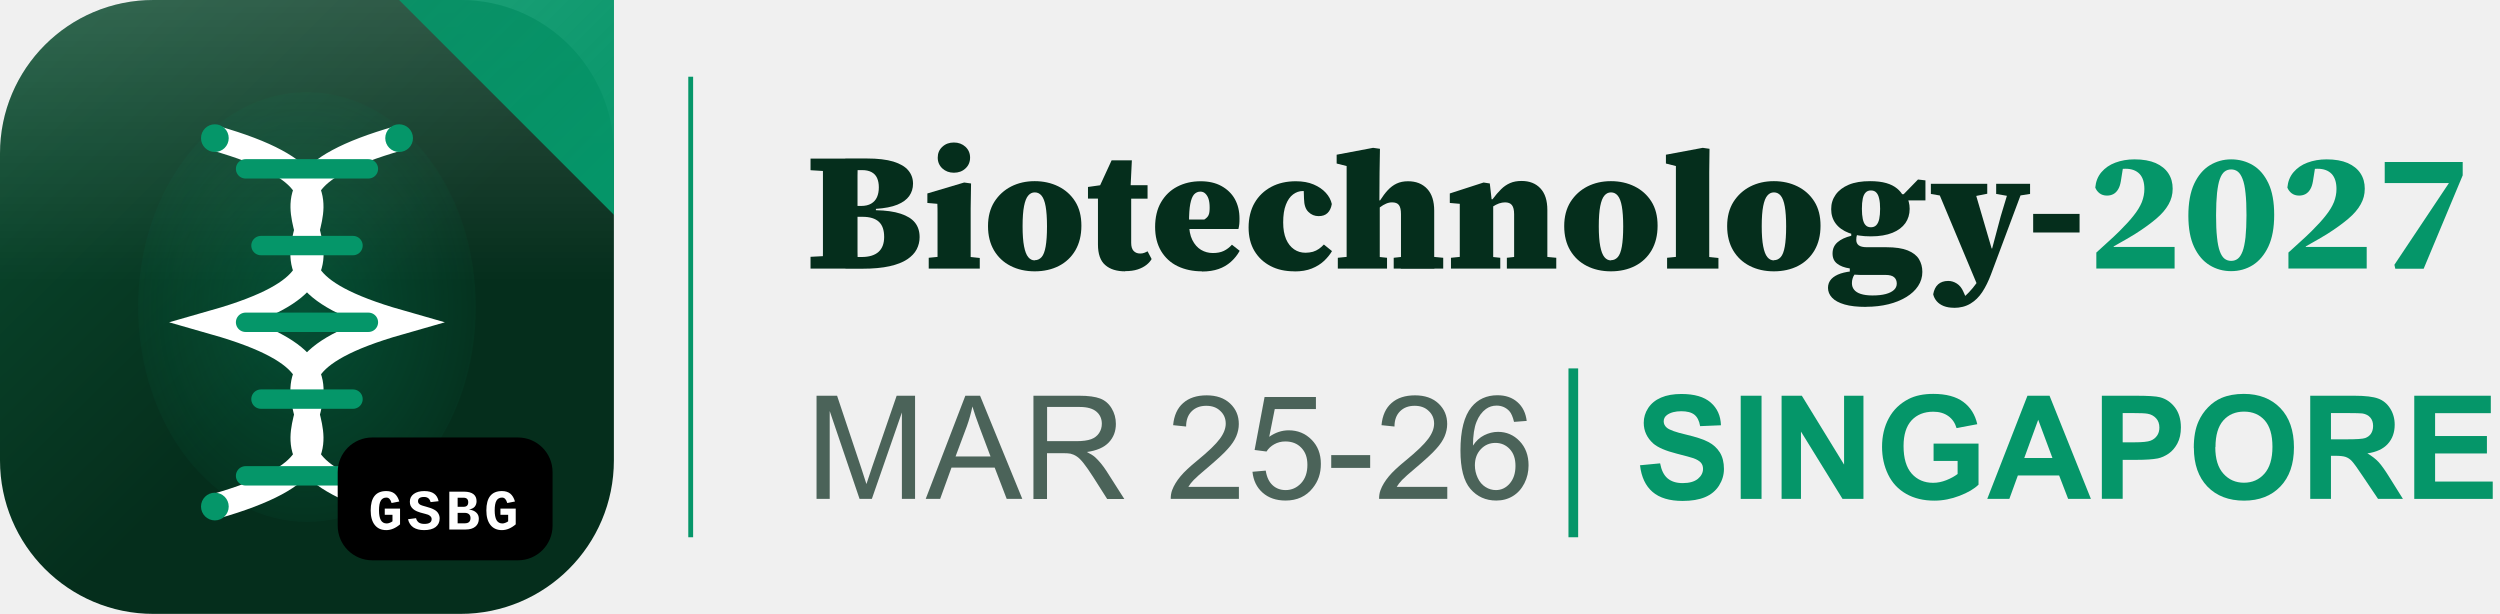
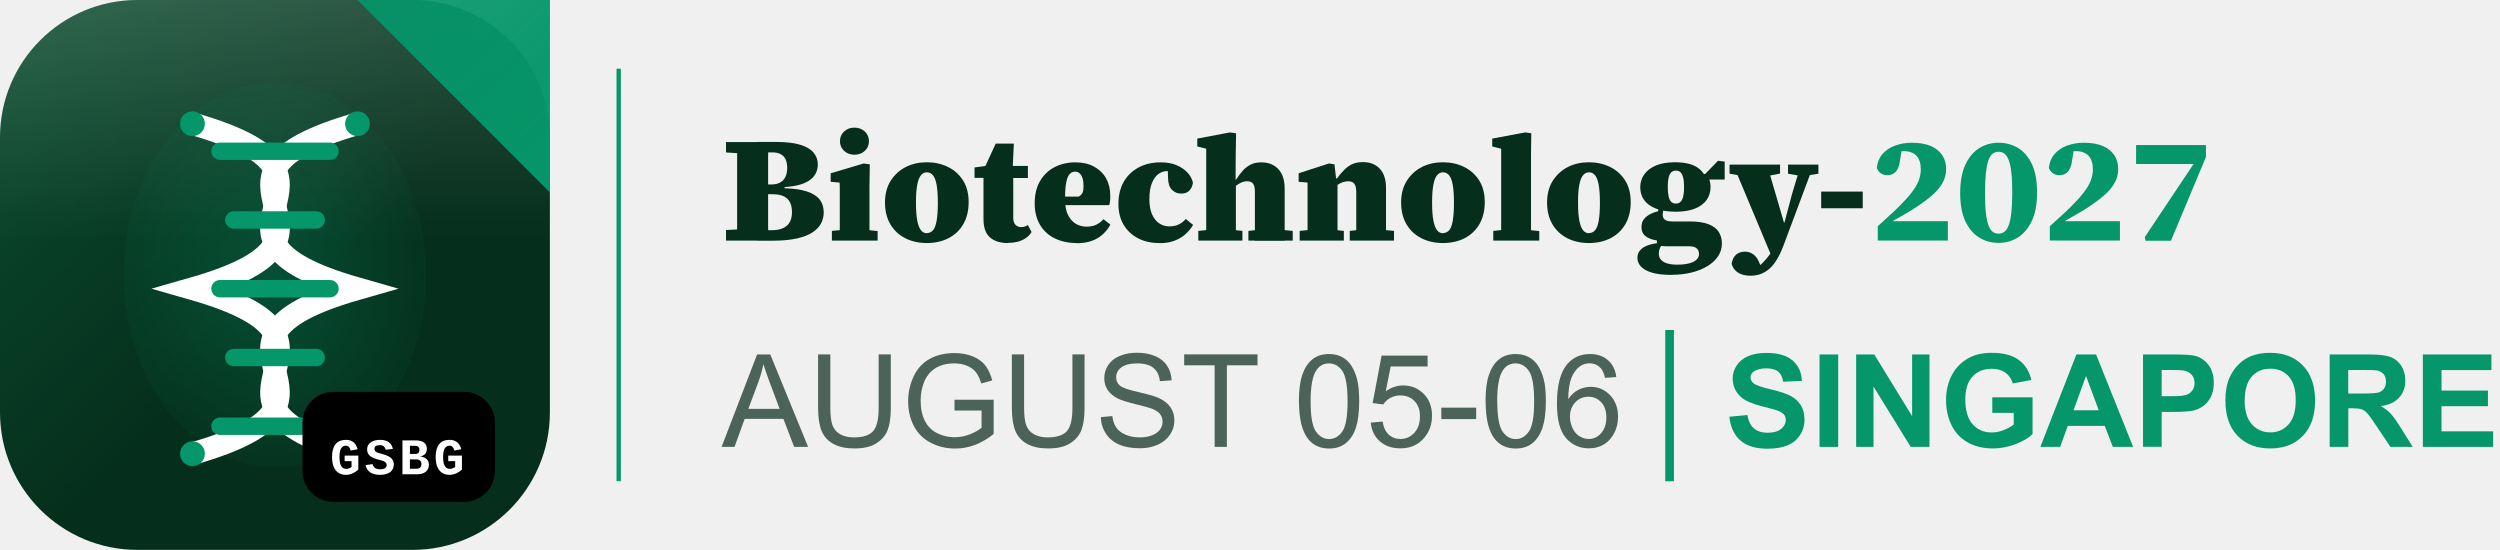
- <svg xmlns="http://www.w3.org/2000/svg" id="Layer_1" data-name="Layer 1" viewBox="0 0 258.07 63.38">
+ <svg xmlns="http://www.w3.org/2000/svg" id="Layer_1" data-name="Layer 1" viewBox="0 0 288.11 63.38">
  <defs>
    <style>
      .cls-1 {
        fill: url(#linear-gradient-2);
      }

      .cls-2 {
        stroke: #fff;
        stroke-width: 2.6px;
      }

      .cls-2, .cls-3 {
        stroke-linecap: round;
      }

-       .cls-2, .cls-3, .cls-4, .cls-5 {
+       .cls-2, .cls-3, .cls-4 {
        fill: none;
      }

      .cls-3 {
+         stroke: #059669;
        stroke-width: 2px;
      }

-       .cls-3, .cls-5 {
-         stroke: #059669;
-       }
- 
-       .cls-6 {
+       .cls-5 {
        fill: #fff;
        font-family: CourierNewPS-BoldMT, 'Courier New';
        font-size: 5.94px;
        font-weight: 700;
        letter-spacing: .07em;
      }

-       .cls-6, .cls-7 {
+       .cls-5, .cls-6 {
        isolation: isolate;
      }

-       .cls-8 {
+       .cls-7 {
        fill: url(#radial-gradient);
      }

-       .cls-9 {
+       .cls-8 {
        fill: #059669;
      }

-       .cls-10 {
+       .cls-9 {
        fill: url(#linear-gradient-3);
      }

-       .cls-11 {
+       .cls-10 {
        fill: #4b6359;
      }

-       .cls-5 {
-         stroke-width: .5px;
+       .cls-11 {
+         fill: #052e1c;
      }

      .cls-12 {
-         fill: #052e1c;
-       }
- 
-       .cls-13 {
        fill: url(#linear-gradient);
      }
    </style>
    <linearGradient id="linear-gradient" x1="-1167.25" y1="1314.29" x2="-1166.46" y2="1313.49" gradientTransform="translate(93379.94 105142.82) scale(80 -80)" gradientUnits="userSpaceOnUse">
      <stop offset="0" stop-color="#0a4d30" />
      <stop offset=".55" stop-color="#052e1c" />
      <stop offset="1" stop-color="#052e1c" />
    </linearGradient>
    <linearGradient id="linear-gradient-2" x1="-1166.85" y1="1314.29" x2="-1166.85" y2="1313.49" gradientTransform="translate(93379.94 105142.82) scale(80 -80)" gradientUnits="userSpaceOnUse">
      <stop offset="0" stop-color="#fff" stop-opacity=".16" />
      <stop offset=".45" stop-color="#fff" stop-opacity="0" />
    </linearGradient>
    <linearGradient id="linear-gradient-3" x1="-1140.11" y1="1319.97" x2="-1139.32" y2="1319.18" gradientTransform="translate(31969.95 36953.6) scale(28 -28)" gradientUnits="userSpaceOnUse">
      <stop offset="0" stop-color="#059669" stop-opacity=".9" />
      <stop offset="1" stop-color="#059669" />
    </linearGradient>
    <radialGradient id="radial-gradient" cx="-1154.9" cy="1315.2" fx="-1154.9" fy="1315.2" r=".48" gradientTransform="translate(50847.33 73682.88) scale(44 -56)" gradientUnits="userSpaceOnUse">
      <stop offset="0" stop-color="#059669" stop-opacity=".3" />
      <stop offset="1" stop-color="#059669" stop-opacity="0" />
    </radialGradient>
  </defs>
  <g>
-     <path class="cls-13" d="M0,15.84C0,7.09,7.09,0,15.84,0h31.69c8.75,0,15.84,7.09,15.84,15.84v31.69c0,8.75-7.09,15.84-15.84,15.84H15.84c-8.75,0-15.84-7.09-15.84-15.84" />
+     <path class="cls-12" d="M0,15.84C0,7.09,7.09,0,15.84,0h31.69c8.75,0,15.84,7.09,15.84,15.84v31.69c0,8.75-7.09,15.84-15.84,15.84H15.84c-8.75,0-15.84-7.09-15.84-15.84" />
    <path class="cls-1" d="M0,15.84C0,7.09,7.09,0,15.84,0h31.69c8.75,0,15.84,7.09,15.84,15.84v31.69c0,8.75-7.09,15.84-15.84,15.84H15.84c-8.75,0-15.84-7.09-15.84-15.84" />
    <path class="cls-4" d="M3.17,15.84c0-7,5.68-12.68,12.68-12.68h31.69c7,0,12.68,5.68,12.68,12.68v31.69c0,7-5.68,12.68-12.68,12.68H15.84c-7,0-12.68-5.68-12.68-12.68" />
-     <path class="cls-10" d="M63.38,0v22.18L41.2,0h22.18Z" />
+     <path class="cls-9" d="M63.38,0v22.18L41.2,0h22.18Z" />
    <path class="cls-4" d="M63.38,0v22.18L41.2,0h22.18Z" />
-     <ellipse class="cls-8" cx="31.69" cy="31.69" rx="17.43" ry="22.18" />
+     <ellipse class="cls-7" cx="31.69" cy="31.69" rx="17.43" ry="22.18" />
    <g>
      <path class="cls-2" d="M22.18,14.26c22.18,6.34-3.17,12.68,19.01,19.01-22.18,6.34,3.17,12.68-19.01,19.01" />
      <path class="cls-2" d="M41.2,14.26c-22.18,6.34,3.17,12.68-19.01,19.01,22.18,6.34-3.17,12.68,19.01,19.01" />
    </g>
    <g>
      <line class="cls-3" x1="25.35" y1="17.43" x2="38.03" y2="17.43" />
      <line class="cls-3" x1="26.94" y1="25.35" x2="36.44" y2="25.35" />
      <line class="cls-3" x1="25.35" y1="33.27" x2="38.03" y2="33.27" />
      <line class="cls-3" x1="26.94" y1="41.2" x2="36.44" y2="41.2" />
      <line class="cls-3" x1="25.35" y1="49.12" x2="38.03" y2="49.12" />
    </g>
    <g>
-       <circle class="cls-9" cx="22.18" cy="14.26" r="1.43" />
-       <circle class="cls-9" cx="41.2" cy="14.26" r="1.43" />
-       <circle class="cls-9" cx="22.18" cy="52.29" r="1.43" />
-       <circle class="cls-9" cx="41.2" cy="52.29" r="1.43" />
+       <circle class="cls-8" cx="22.18" cy="14.26" r="1.43" />
+       <circle class="cls-8" cx="41.2" cy="14.26" r="1.43" />
+       <circle class="cls-8" cx="22.18" cy="52.29" r="1.43" />
+       <circle class="cls-8" cx="41.2" cy="52.29" r="1.43" />
    </g>
    <g>
      <rect x="34.86" y="45.16" width="22.18" height="12.68" rx="3.57" ry="3.57" />
-       <text class="cls-6" transform="translate(38.03 54.66)">
+       <text class="cls-5" transform="translate(38.03 54.66)">
        <tspan x="0" y="0">GSBG</tspan>
      </text>
    </g>
  </g>
-   <line class="cls-5" x1="71.3" y1="7.92" x2="71.3" y2="55.46" />
-   <g>
-     <g class="cls-7">
-       <g class="cls-7">
-         <path class="cls-12" d="M83.67,17.57v-1.2h2.56v1.34h-.3l-2.27-.14ZM83.67,27.73v-1.22l2.27-.12h.3v1.34h-2.56ZM84.93,27.73c.01-.58.02-1.16.02-1.73v-7.9c0-.59,0-1.16-.02-1.73h3.62c-.01.57-.02,1.14-.03,1.73s0,1.16,0,1.74v4.41c0,.58,0,1.16,0,1.73s.01,1.16.03,1.75h-3.62ZM87.28,27.73v-1.2h1.66c.78,0,1.36-.18,1.75-.53.39-.35.58-.87.58-1.54,0-.71-.18-1.23-.55-1.57s-.93-.51-1.7-.51h-1.88v-1.12h1.74c.43,0,.78-.08,1.05-.24.27-.16.47-.38.6-.67s.19-.63.19-1.01-.06-.69-.18-.96c-.12-.27-.31-.47-.57-.61-.26-.14-.58-.21-.98-.21h-1.73v-1.2h2.23c1.12,0,2.03.11,2.73.32.7.22,1.22.52,1.54.91.33.39.49.85.49,1.37,0,.48-.13.9-.39,1.27-.26.37-.67.67-1.23.9s-1.3.37-2.21.43v.14c1.03.02,1.89.14,2.55.36.67.22,1.16.52,1.48.92s.48.9.48,1.5c0,.44-.1.86-.3,1.25-.2.39-.53.74-.98,1.04-.45.3-1.05.54-1.81.71-.76.17-1.71.26-2.83.26h-1.74Z" />
-         <path class="cls-12" d="M96.78,27.73c0-.35,0-.74,0-1.17,0-.43,0-.87,0-1.32v-3.23c0-.32,0-.64-.02-.97l-1.03-.09v-.98l3.8-1.13.71.1-.04,2.56v2.48c0,.38,0,.8,0,1.25s0,.89,0,1.32,0,.82.02,1.17h-3.49ZM95.87,27.73v-1.12l1.69-.17h1.8l1.78.19v1.1h-5.26ZM98.47,17.83c-.48,0-.87-.15-1.19-.44-.32-.3-.48-.67-.48-1.12s.16-.83.48-1.12c.32-.3.72-.44,1.19-.44s.87.15,1.19.44c.32.3.48.67.48,1.12s-.16.83-.48,1.12c-.32.3-.72.44-1.19.44Z" />
-         <path class="cls-12" d="M106.82,28.01c-.94,0-1.78-.19-2.5-.56-.73-.37-1.3-.91-1.71-1.6-.41-.7-.62-1.53-.62-2.51s.22-1.81.65-2.5c.44-.69,1.02-1.22,1.74-1.59.73-.37,1.54-.55,2.43-.55s1.71.18,2.44.54c.73.36,1.31.88,1.74,1.56.43.68.64,1.51.64,2.5s-.21,1.83-.62,2.54c-.41.7-.98,1.24-1.7,1.61s-1.56.56-2.51.56ZM106.82,26.86c.28,0,.51-.11.7-.32s.33-.58.42-1.09.14-1.2.14-2.07-.05-1.56-.14-2.07c-.09-.51-.23-.88-.42-1.11s-.42-.34-.7-.34-.49.11-.68.33-.33.58-.43,1.09-.15,1.19-.15,2.07.05,1.55.15,2.07.24.89.43,1.12.41.34.68.34Z" />
-         <path class="cls-12" d="M116.16,28.01c-.88,0-1.57-.21-2.07-.65-.5-.43-.75-1.14-.75-2.13,0-.31,0-.62,0-.92,0-.3,0-.6,0-.92v-2.89h-1.03v-1.2l1.99-.28-1.01.7,1.46-3.17h2.09l-.14,2.88.07.17v5.47c0,.37.08.65.25.83.17.18.39.27.67.27.16,0,.3-.02.43-.07.12-.05.24-.1.34-.16l.42.8c-.12.21-.29.41-.53.6-.24.19-.54.35-.9.47-.36.12-.8.18-1.31.18ZM115.1,20.51v-1.39h3.36v1.39h-3.36Z" />
-         <path class="cls-12" d="M124.09,28.01c-.95,0-1.79-.18-2.52-.53-.73-.35-1.29-.87-1.71-1.56-.41-.69-.62-1.52-.62-2.49s.2-1.85.61-2.55c.41-.7.96-1.24,1.67-1.61.71-.37,1.52-.56,2.42-.56.82,0,1.54.16,2.14.49.6.33,1.07.78,1.39,1.35.32.58.48,1.24.48,2,0,.23,0,.42-.02.58s-.04.32-.09.51h-6.41v-.98h2.89c.22-.14.37-.29.44-.46.08-.17.11-.43.11-.78s-.04-.66-.12-.9c-.08-.24-.2-.42-.34-.55-.14-.13-.31-.19-.5-.19-.26,0-.47.1-.65.29-.17.19-.3.52-.39.98-.09.46-.13,1.1-.13,1.93,0,.73.11,1.33.34,1.79.23.46.53.8.9,1.02.37.22.78.33,1.22.33s.82-.07,1.13-.22c.31-.15.59-.36.84-.64l.8.63c-.24.44-.55.82-.91,1.14-.36.32-.78.57-1.27.74-.49.17-1.06.26-1.73.26Z" />
-         <path class="cls-12" d="M133.62,28.01c-.94,0-1.77-.18-2.47-.55-.71-.37-1.26-.89-1.66-1.56-.4-.67-.6-1.48-.6-2.42s.21-1.84.62-2.54c.41-.71.99-1.26,1.72-1.65.73-.39,1.58-.58,2.54-.58.7,0,1.31.11,1.83.33.52.22.94.51,1.26.86.32.35.53.74.62,1.16-.07.41-.22.72-.44.93-.23.22-.53.32-.92.32-.41,0-.76-.14-1.05-.43-.3-.28-.45-.74-.46-1.37l-.04-1.25,1.43.78c-.23-.09-.46-.17-.7-.23-.23-.06-.51-.09-.82-.09-.36,0-.69.12-1,.35-.31.23-.56.59-.74,1.06-.19.48-.28,1.09-.28,1.83,0,.69.1,1.26.3,1.73.2.46.48.81.83,1.05s.74.35,1.18.35c.28,0,.53-.04.76-.1.23-.07.43-.17.62-.3s.35-.28.51-.45l.84.68c-.21.36-.49.7-.83,1.02-.34.32-.76.58-1.26.78-.5.2-1.09.3-1.78.3Z" />
-         <path class="cls-12" d="M139.01,27.73c0-.35,0-.74,0-1.17,0-.43,0-.87,0-1.32v-8.1l-1.03-.26v-.91l3.76-.71.71.1-.04,2.46-.02,3.15.04.1v2.91c0,.38,0,.8,0,1.25,0,.45,0,.89,0,1.32s0,.82.02,1.17h-3.49ZM138.1,27.73v-1.12l1.69-.17h1.79l1.6.17v1.12h-5.09ZM144.62,27.73c0-.35,0-.74,0-1.17,0-.43,0-.87,0-1.32v-3.13c0-.44-.07-.75-.21-.94-.14-.19-.38-.28-.71-.28-.2,0-.4.04-.61.13-.21.09-.42.21-.64.38-.22.16-.43.35-.65.58l-.07-1.29h.73c.27-.42.53-.77.8-1.06.27-.29.57-.52.91-.68.34-.16.73-.24,1.18-.24.83,0,1.48.26,1.97.78.49.52.73,1.27.73,2.26v2.23c0,.41,0,.83,0,1.28,0,.45,0,.89,0,1.32s0,.82.02,1.17h-3.49ZM143.87,27.73v-1.12l1.53-.17h1.78l1.8.17v1.12h-5.11Z" />
-         <path class="cls-12" d="M150.69,27.73c0-.35,0-.74,0-1.17,0-.43,0-.87,0-1.32v-2.99c0-.2,0-.4,0-.59,0-.19,0-.4,0-.62l-1.03-.09v-.98l3.49-1.13.64.1.21,1.85.14.04v3.15c0,.38,0,.8,0,1.25s0,.89,0,1.32,0,.82.02,1.17h-3.49ZM149.78,27.73v-1.12l1.69-.17h1.8l1.6.17v1.12h-5.09ZM156.3,27.73c0-.35,0-.74,0-1.17,0-.43,0-.87,0-1.32v-3.13c0-.44-.08-.75-.23-.94-.15-.19-.39-.28-.71-.28-.2,0-.4.04-.62.11-.21.08-.44.19-.66.34s-.45.33-.67.54v-1.31h.66c.3-.41.6-.75.88-1.03.28-.28.59-.49.93-.64.34-.15.73-.22,1.19-.22.81,0,1.46.25,1.94.76.48.51.72,1.25.72,2.24v2.27c0,.41,0,.83,0,1.28,0,.45,0,.89,0,1.32s0,.82.02,1.17h-3.49ZM155.55,27.73v-1.12l1.53-.17h1.78l1.79.17v1.12h-5.11Z" />
-         <path class="cls-12" d="M166.3,28.01c-.94,0-1.78-.19-2.5-.56-.73-.37-1.3-.91-1.71-1.6-.41-.7-.62-1.53-.62-2.51s.22-1.81.65-2.5c.44-.69,1.02-1.22,1.74-1.59.73-.37,1.54-.55,2.43-.55s1.71.18,2.44.54c.73.36,1.31.88,1.74,1.56.43.68.64,1.51.64,2.5s-.21,1.83-.62,2.54c-.41.7-.98,1.24-1.7,1.61s-1.56.56-2.51.56ZM166.3,26.86c.28,0,.51-.11.7-.32s.33-.58.42-1.09.14-1.2.14-2.07-.05-1.56-.14-2.07c-.09-.51-.23-.88-.42-1.11s-.42-.34-.7-.34-.49.11-.68.33-.33.58-.43,1.09-.15,1.19-.15,2.07.05,1.55.15,2.07.24.89.43,1.12.41.34.68.34Z" />
-         <path class="cls-12" d="M173,27.73c0-.42,0-.84,0-1.25s0-.84,0-1.25v-8.09l-1.03-.26v-.91l3.8-.71.7.1-.03,2.46v6.17c0,.41,0,.82,0,1.24,0,.42,0,.84,0,1.25s0,.84.02,1.25h-3.49ZM172.09,27.73v-1.12l1.71-.17h1.78l1.81.19v1.1h-5.3Z" />
-         <path class="cls-12" d="M183.12,28.01c-.94,0-1.78-.19-2.5-.56-.73-.37-1.3-.91-1.71-1.6-.41-.7-.62-1.53-.62-2.51s.22-1.81.65-2.5c.44-.69,1.02-1.22,1.74-1.59.73-.37,1.54-.55,2.43-.55s1.71.18,2.44.54c.73.36,1.31.88,1.74,1.56.43.68.64,1.51.64,2.5s-.21,1.83-.62,2.54c-.41.7-.98,1.24-1.7,1.61s-1.56.56-2.51.56ZM183.12,26.86c.28,0,.51-.11.7-.32s.33-.58.42-1.09.14-1.2.14-2.07-.05-1.56-.14-2.07c-.09-.51-.23-.88-.42-1.11s-.42-.34-.7-.34-.49.11-.68.33-.33.58-.43,1.09-.15,1.19-.15,2.07.05,1.55.15,2.07.24.89.43,1.12.41.34.68.34Z" />
-         <path class="cls-12" d="M192.64,31.68c-.91,0-1.65-.08-2.23-.25s-1.01-.4-1.29-.7c-.28-.3-.42-.64-.42-1.02,0-.36.12-.66.35-.91.23-.24.55-.43.97-.57.41-.13.9-.22,1.46-.25l.19.12c-.09.07-.18.16-.25.27-.08.11-.14.24-.18.38-.05.15-.07.31-.07.48,0,.26.07.48.22.67.15.19.38.34.69.44s.71.16,1.2.16c.56,0,1.02-.05,1.39-.15.37-.1.64-.24.84-.42.19-.18.29-.4.29-.65,0-.28-.09-.5-.27-.66-.18-.16-.48-.24-.9-.24h-2.28c-.29,0-.55,0-.77-.02-.22-.01-.43-.04-.63-.07v-.58c-.55-.08-.98-.24-1.3-.49-.32-.24-.48-.59-.48-1.05,0-.48.17-.86.51-1.16s.82-.52,1.42-.67v-.59l.8.16c-.09.12-.16.24-.21.36-.05.12-.07.29-.07.5,0,.23.08.42.25.55.17.13.45.2.85.2h2c.93,0,1.66.11,2.21.33.54.22.93.52,1.16.9.23.38.35.82.35,1.32,0,.53-.15,1.02-.44,1.46-.29.44-.7.82-1.23,1.14-.53.32-1.14.57-1.84.74s-1.46.26-2.28.26ZM193.13,24.4c-.91,0-1.66-.12-2.27-.35-.6-.23-1.06-.56-1.37-.98-.31-.42-.46-.91-.46-1.48s.15-1.05.46-1.49c.31-.44.76-.78,1.35-1.03.59-.25,1.33-.37,2.21-.37.66,0,1.22.07,1.67.2.45.13.82.32,1.11.56.29.24.5.5.64.79l.33.05c.1.15.19.33.24.55.06.22.09.45.09.71,0,.56-.15,1.05-.44,1.47-.3.42-.74.76-1.33,1-.59.24-1.34.37-2.23.37ZM193.13,23.46c.23,0,.42-.07.56-.22.14-.15.24-.36.3-.64.06-.28.09-.64.09-1.05s-.03-.77-.1-1.05c-.06-.28-.16-.49-.3-.63-.13-.14-.32-.21-.55-.21s-.4.07-.54.21c-.14.14-.24.35-.3.63-.06.28-.09.63-.09,1.05s.03.77.09,1.05c.06.28.15.5.29.64.13.15.32.22.55.22ZM196.02,20.7v-.65h.49l1.48-1.52.77.09v2.07h-2.74Z" />
-         <path class="cls-12" d="M199.32,20.02v-1.05h5.82v1.03l-1.52.3h-2.67l-1.64-.28ZM201.69,31.77c-.4,0-.74-.06-1.05-.18-.3-.12-.54-.29-.72-.5-.18-.21-.3-.45-.36-.71.08-.45.25-.8.51-1.03.26-.23.61-.35,1.04-.35.31,0,.61.09.89.27.28.18.5.45.66.81l.38.85-.63-.03.21-.14c.2-.16.42-.37.66-.62.24-.25.48-.54.71-.86.23-.33.42-.69.57-1.08l.47-1.27.3-.1,1.2-4.5,1.01-3.35h1.48l-3.5,9.36c-.26.69-.55,1.28-.89,1.8s-.74.91-1.22,1.2c-.48.29-1.05.44-1.73.44ZM204.18,29.58l-4.44-10.6h3.9l1.95,6.66.5.17-1.92,3.76ZM206.06,20.02v-1.05h3.5v1.05l-1.67.26h-.33l-1.5-.26Z" />
-         <path class="cls-12" d="M209.88,24v-1.92h4.79v1.92h-4.79Z" />
-       </g>
-       <g class="cls-7">
-         <path class="cls-9" d="M216.4,27.73v-1.66c.41-.37.81-.74,1.22-1.11.41-.37.8-.73,1.18-1.11.6-.6,1.1-1.14,1.47-1.62.38-.48.65-.93.83-1.37.17-.44.26-.89.26-1.35,0-.69-.17-1.21-.5-1.56-.34-.35-.82-.53-1.45-.53-.3,0-.58.02-.84.06-.25.04-.51.11-.77.2l1.41-.73-.28,1.76c-.06.35-.15.63-.29.85-.13.22-.3.38-.49.48-.19.1-.41.15-.65.15-.3,0-.56-.08-.77-.24-.21-.16-.35-.36-.44-.59.06-.63.27-1.16.64-1.59.37-.43.84-.76,1.43-.98s1.25-.34,1.98-.34c.87,0,1.6.13,2.18.38.58.26,1.02.61,1.32,1.07.3.46.44.98.44,1.58s-.14,1.11-.42,1.61c-.28.51-.71,1.01-1.29,1.5s-1.32,1.03-2.21,1.59c-.29.17-.57.34-.84.5s-.53.31-.79.45c-.26.15-.52.29-.78.44l.24-.57v.49h6.29v2.23h-8.1Z" />
-         <path class="cls-9" d="M230.32,27.99c-.81,0-1.55-.2-2.22-.61s-1.2-1.03-1.6-1.87c-.4-.84-.6-1.93-.6-3.25s.2-2.43.6-3.29c.4-.85.94-1.49,1.6-1.9.67-.41,1.41-.62,2.22-.62s1.57.2,2.24.6,1.2,1.02,1.6,1.86c.4.84.6,1.93.6,3.27s-.2,2.41-.6,3.27c-.4.85-.94,1.49-1.6,1.91-.67.42-1.42.63-2.24.63ZM230.32,26.93c.27,0,.5-.08.69-.23.19-.15.35-.4.49-.76.13-.35.23-.84.3-1.45.06-.61.1-1.37.1-2.27s-.03-1.68-.1-2.29c-.06-.61-.16-1.09-.3-1.45s-.3-.61-.49-.76c-.19-.15-.42-.23-.69-.23s-.5.08-.69.23c-.19.15-.35.4-.48.76-.13.35-.22.84-.29,1.45-.06.61-.1,1.37-.1,2.29s.03,1.68.1,2.29c.06.61.16,1.09.29,1.44.13.35.29.6.48.75.19.15.42.23.69.23Z" />
-         <path class="cls-9" d="M236.23,27.73v-1.66c.41-.37.81-.74,1.22-1.11.41-.37.8-.73,1.18-1.11.6-.6,1.1-1.14,1.47-1.62.38-.48.65-.93.83-1.37.17-.44.26-.89.26-1.35,0-.69-.17-1.21-.5-1.56-.34-.35-.82-.53-1.45-.53-.3,0-.58.02-.84.06-.25.04-.51.11-.77.2l1.41-.73-.28,1.76c-.06.35-.15.63-.29.85-.13.22-.3.38-.49.48-.19.1-.41.15-.65.15-.3,0-.56-.08-.77-.24-.21-.16-.35-.36-.44-.59.06-.63.27-1.16.64-1.59.37-.43.84-.76,1.43-.98s1.25-.34,1.98-.34c.87,0,1.6.13,2.18.38.58.26,1.02.61,1.32,1.07.3.46.44.98.44,1.58s-.14,1.11-.42,1.61c-.28.51-.71,1.01-1.29,1.5s-1.32,1.03-2.21,1.59c-.29.17-.57.34-.84.5s-.53.31-.79.45c-.26.15-.52.29-.78.44l.24-.57v.49h6.29v2.23h-8.1Z" />
-         <path class="cls-9" d="M247.26,27.73l-.09-.4,5.86-8.78-.1.87-.1-.52h-6.66v-2.18h8.05v1.38l-4.03,9.64h-2.93Z" />
-       </g>
+   <rect class="cls-8" x="71.05" y="7.92" width=".5" height="47.53" />
+   <g class="cls-6">
+     <g class="cls-6">
+       <path class="cls-11" d="M83.67,17.57v-1.2h2.56v1.34h-.3l-2.27-.14ZM83.67,27.73v-1.22l2.27-.12h.3v1.34h-2.56ZM84.93,27.73c.01-.58.02-1.16.02-1.73v-7.9c0-.59,0-1.16-.02-1.73h3.62c-.01.57-.02,1.14-.03,1.73s0,1.16,0,1.74v4.41c0,.58,0,1.16,0,1.73s.01,1.16.03,1.75h-3.62ZM87.28,27.73v-1.2h1.66c.78,0,1.36-.18,1.75-.53.39-.35.58-.87.58-1.54,0-.71-.18-1.23-.55-1.57s-.93-.51-1.7-.51h-1.88v-1.12h1.74c.43,0,.78-.08,1.05-.24.27-.16.47-.38.6-.67s.19-.63.19-1.01-.06-.69-.18-.96c-.12-.27-.31-.47-.57-.61s-.58-.21-.98-.21h-1.73v-1.2h2.23c1.12,0,2.03.11,2.73.32.7.22,1.22.52,1.54.91.33.39.49.85.49,1.37,0,.48-.13.9-.39,1.27-.26.37-.67.67-1.23.9s-1.3.37-2.21.43v.14c1.03.02,1.89.14,2.55.36.67.22,1.16.52,1.48.92s.48.9.48,1.5c0,.44-.1.86-.3,1.25-.2.39-.53.74-.98,1.04-.45.3-1.05.54-1.81.71-.76.17-1.71.26-2.83.26h-1.74Z" />
+       <path class="cls-11" d="M96.78,27.73c0-.35,0-.74,0-1.17,0-.43,0-.87,0-1.32v-3.23c0-.32,0-.64-.02-.97l-1.03-.09v-.98l3.8-1.13.71.1-.04,2.56v2.48c0,.38,0,.8,0,1.25s0,.89,0,1.32,0,.82.02,1.17h-3.49ZM95.87,27.73v-1.12l1.69-.17h1.8l1.78.19v1.1h-5.26ZM98.47,17.83c-.48,0-.87-.15-1.19-.44-.32-.3-.48-.67-.48-1.12s.16-.83.48-1.12c.32-.3.72-.44,1.19-.44s.87.15,1.19.44c.32.3.48.67.48,1.12s-.16.83-.48,1.12c-.32.3-.72.44-1.19.44Z" />
+       <path class="cls-11" d="M106.82,28.01c-.94,0-1.78-.19-2.5-.56-.73-.37-1.3-.91-1.71-1.6-.41-.7-.62-1.53-.62-2.51s.22-1.81.65-2.5c.44-.69,1.02-1.22,1.74-1.59.73-.37,1.54-.55,2.43-.55s1.71.18,2.44.54c.73.36,1.31.88,1.74,1.56.43.68.64,1.51.64,2.5s-.21,1.83-.62,2.54c-.41.7-.98,1.24-1.7,1.61s-1.56.56-2.51.56ZM106.82,26.86c.28,0,.51-.11.7-.32s.33-.58.42-1.09.14-1.2.14-2.07-.05-1.56-.14-2.07c-.09-.51-.23-.88-.42-1.11s-.42-.34-.7-.34-.49.11-.68.33-.33.58-.43,1.09-.15,1.19-.15,2.07.05,1.55.15,2.07.24.89.43,1.12.41.34.68.34Z" />
+       <path class="cls-11" d="M116.16,28.01c-.88,0-1.57-.21-2.07-.65-.5-.43-.75-1.14-.75-2.13,0-.31,0-.62,0-.92,0-.3,0-.6,0-.92v-2.89h-1.03v-1.2l1.99-.28-1.01.7,1.46-3.17h2.09l-.14,2.88.07.17v5.47c0,.37.08.65.25.83.17.18.39.27.67.27.16,0,.3-.02.43-.07.12-.05.24-.1.34-.16l.42.8c-.12.21-.29.41-.53.6-.24.19-.54.35-.9.47-.36.12-.8.18-1.31.18ZM115.1,20.51v-1.39h3.36v1.39h-3.36Z" />
+       <path class="cls-11" d="M124.09,28.01c-.95,0-1.79-.18-2.52-.53-.73-.35-1.29-.87-1.71-1.56-.41-.69-.62-1.52-.62-2.49s.2-1.85.61-2.55c.41-.7.96-1.24,1.67-1.61.71-.37,1.52-.56,2.42-.56.82,0,1.54.16,2.14.49.6.33,1.07.78,1.39,1.35.32.58.48,1.24.48,2,0,.23,0,.42-.02.58s-.04.32-.09.51h-6.41v-.98h2.89c.22-.14.37-.29.44-.46.08-.17.11-.43.11-.78s-.04-.66-.12-.9c-.08-.24-.2-.42-.34-.55-.14-.13-.31-.19-.5-.19-.26,0-.47.1-.65.29-.17.19-.3.52-.39.98-.09.46-.13,1.1-.13,1.93,0,.73.11,1.33.34,1.79.23.46.53.8.9,1.02.37.22.78.33,1.22.33s.82-.07,1.13-.22c.31-.15.59-.36.84-.64l.8.63c-.24.44-.55.82-.91,1.14-.36.32-.78.57-1.27.74-.49.17-1.06.26-1.73.26Z" />
+       <path class="cls-11" d="M133.62,28.01c-.94,0-1.77-.18-2.47-.55-.71-.37-1.26-.89-1.66-1.56-.4-.67-.6-1.48-.6-2.42s.21-1.84.62-2.54c.41-.71.99-1.26,1.72-1.65.73-.39,1.58-.58,2.54-.58.7,0,1.31.11,1.83.33.52.22.94.51,1.26.86s.53.74.62,1.16c-.07.41-.22.72-.44.93-.23.22-.53.32-.92.32-.41,0-.76-.14-1.05-.43-.3-.28-.45-.74-.46-1.37l-.04-1.25,1.43.78c-.23-.09-.46-.17-.7-.23-.23-.06-.51-.09-.82-.09-.36,0-.69.12-1,.35-.31.23-.56.59-.74,1.06-.19.48-.28,1.09-.28,1.83,0,.69.1,1.26.3,1.73.2.46.48.81.83,1.05s.74.35,1.18.35c.28,0,.53-.04.76-.1.23-.07.43-.17.62-.3s.35-.28.51-.45l.84.68c-.21.36-.49.7-.83,1.02-.34.32-.76.58-1.26.78-.5.2-1.09.3-1.78.3Z" />
+       <path class="cls-11" d="M139.01,27.73c0-.35,0-.74,0-1.17,0-.43,0-.87,0-1.32v-8.1l-1.03-.26v-.91l3.76-.71.71.1-.04,2.46-.02,3.15.04.1v2.91c0,.38,0,.8,0,1.25,0,.45,0,.89,0,1.32s0,.82.02,1.17h-3.49ZM138.1,27.73v-1.12l1.69-.17h1.79l1.6.17v1.12h-5.09ZM144.62,27.73c0-.35,0-.74,0-1.17,0-.43,0-.87,0-1.32v-3.13c0-.44-.07-.75-.21-.94-.14-.19-.38-.28-.71-.28-.2,0-.4.04-.61.13-.21.09-.42.21-.64.38-.22.16-.43.35-.65.58l-.07-1.29h.73c.27-.42.53-.77.8-1.06.27-.29.57-.52.91-.68.34-.16.73-.24,1.18-.24.83,0,1.48.26,1.97.78.49.52.73,1.27.73,2.26v2.23c0,.41,0,.83,0,1.28,0,.45,0,.89,0,1.32s0,.82.02,1.17h-3.49ZM143.87,27.73v-1.12l1.53-.17h1.78l1.8.17v1.12h-5.11Z" />
+       <path class="cls-11" d="M150.69,27.73c0-.35,0-.74,0-1.17,0-.43,0-.87,0-1.32v-2.99c0-.2,0-.4,0-.59,0-.19,0-.4,0-.62l-1.03-.09v-.98l3.49-1.13.64.1.21,1.85.14.04v3.15c0,.38,0,.8,0,1.25s0,.89,0,1.32,0,.82.02,1.17h-3.49ZM149.78,27.73v-1.12l1.69-.17h1.8l1.6.17v1.12h-5.09ZM156.3,27.73c0-.35,0-.74,0-1.17,0-.43,0-.87,0-1.32v-3.13c0-.44-.08-.75-.23-.94-.15-.19-.39-.28-.71-.28-.2,0-.4.04-.62.11-.21.08-.44.19-.66.34s-.45.33-.67.54v-1.31h.66c.3-.41.6-.75.88-1.03.28-.28.59-.49.93-.64.34-.15.73-.22,1.19-.22.81,0,1.46.25,1.94.76.48.51.72,1.25.72,2.24v2.27c0,.41,0,.83,0,1.28,0,.45,0,.89,0,1.32s0,.82.02,1.17h-3.49ZM155.55,27.73v-1.12l1.53-.17h1.78l1.79.17v1.12h-5.11Z" />
+       <path class="cls-11" d="M166.3,28.01c-.94,0-1.78-.19-2.5-.56-.73-.37-1.3-.91-1.71-1.6-.41-.7-.62-1.53-.62-2.51s.22-1.81.65-2.5c.44-.69,1.02-1.22,1.74-1.59.73-.37,1.54-.55,2.43-.55s1.71.18,2.44.54c.73.36,1.31.88,1.74,1.56.43.68.64,1.51.64,2.5s-.21,1.83-.62,2.54c-.41.7-.98,1.24-1.7,1.61s-1.56.56-2.51.56ZM166.3,26.86c.28,0,.51-.11.7-.32s.33-.58.42-1.09.14-1.2.14-2.07-.05-1.56-.14-2.07c-.09-.51-.23-.88-.42-1.11s-.42-.34-.7-.34-.49.11-.68.33-.33.58-.43,1.09-.15,1.19-.15,2.07.05,1.55.15,2.07.24.89.43,1.12.41.34.68.34Z" />
+       <path class="cls-11" d="M173,27.73c0-.42,0-.84,0-1.25s0-.84,0-1.25v-8.09l-1.03-.26v-.91l3.8-.71.7.1-.03,2.46v6.17c0,.41,0,.82,0,1.24,0,.42,0,.84,0,1.25s0,.84.02,1.25h-3.49ZM172.09,27.73v-1.12l1.71-.17h1.78l1.81.19v1.1h-5.3Z" />
+       <path class="cls-11" d="M183.12,28.01c-.94,0-1.78-.19-2.5-.56-.73-.37-1.3-.91-1.71-1.6-.41-.7-.62-1.53-.62-2.51s.22-1.81.65-2.5c.44-.69,1.02-1.22,1.74-1.59.73-.37,1.54-.55,2.43-.55s1.71.18,2.44.54c.73.36,1.31.88,1.74,1.56.43.68.64,1.51.64,2.5s-.21,1.83-.62,2.54c-.41.7-.98,1.24-1.7,1.61s-1.56.56-2.51.56ZM183.12,26.86c.28,0,.51-.11.7-.32s.33-.58.42-1.09.14-1.2.14-2.07-.05-1.56-.14-2.07c-.09-.51-.23-.88-.42-1.11s-.42-.34-.7-.34-.49.11-.68.33-.33.58-.43,1.09-.15,1.19-.15,2.07.05,1.55.15,2.07.24.89.43,1.12.41.34.68.34Z" />
+       <path class="cls-11" d="M192.64,31.68c-.91,0-1.65-.08-2.23-.25s-1.01-.4-1.29-.7c-.28-.3-.42-.64-.42-1.02,0-.36.12-.66.35-.91.23-.24.55-.43.97-.57.41-.13.9-.22,1.46-.25l.19.12c-.09.07-.18.16-.25.27-.08.11-.14.24-.18.38-.05.15-.07.31-.07.48,0,.26.07.48.22.67.15.19.38.34.69.44s.71.16,1.2.16c.56,0,1.02-.05,1.39-.15.37-.1.64-.24.84-.42.19-.18.29-.4.29-.65,0-.28-.09-.5-.27-.66-.18-.16-.48-.24-.9-.24h-2.28c-.29,0-.55,0-.77-.02-.22-.01-.43-.04-.63-.07v-.58c-.55-.08-.98-.24-1.3-.49-.32-.24-.48-.59-.48-1.05,0-.48.17-.86.51-1.16s.82-.52,1.42-.67v-.59l.8.16c-.09.12-.16.24-.21.36-.05.12-.07.29-.07.5,0,.23.08.42.25.55.17.13.45.2.85.2h2c.93,0,1.66.11,2.21.33.54.22.93.52,1.16.9.23.38.35.82.35,1.32,0,.53-.15,1.02-.44,1.46-.29.44-.7.82-1.23,1.14-.53.32-1.14.57-1.84.74s-1.46.26-2.28.26ZM193.13,24.4c-.91,0-1.66-.12-2.27-.35-.6-.23-1.06-.56-1.37-.98-.31-.42-.46-.91-.46-1.48s.15-1.05.46-1.49c.31-.44.76-.78,1.35-1.03.59-.25,1.33-.37,2.21-.37.66,0,1.22.07,1.67.2.45.13.82.32,1.11.56.29.24.5.5.64.79l.33.05c.1.15.19.33.24.55.06.22.09.45.09.71,0,.56-.15,1.05-.44,1.47-.3.42-.74.76-1.33,1-.59.24-1.34.37-2.23.37ZM193.13,23.46c.23,0,.42-.07.56-.22.14-.15.24-.36.3-.64.06-.28.09-.64.09-1.05s-.03-.77-.1-1.05c-.06-.28-.16-.49-.3-.63-.13-.14-.32-.21-.55-.21s-.4.07-.54.21c-.14.14-.24.35-.3.63-.06.28-.09.63-.09,1.05s.03.77.09,1.05c.06.28.15.5.29.64.13.15.32.22.55.22ZM196.02,20.7v-.65h.49l1.48-1.52.77.09v2.07h-2.74Z" />
+       <path class="cls-11" d="M199.32,20.02v-1.05h5.82v1.03l-1.52.3h-2.67l-1.64-.28ZM201.69,31.77c-.4,0-.74-.06-1.05-.18-.3-.12-.54-.29-.72-.5-.18-.21-.3-.45-.36-.71.08-.45.25-.8.51-1.03.26-.23.61-.35,1.04-.35.31,0,.61.09.89.27.28.18.5.45.66.81l.38.85-.63-.03.21-.14c.2-.16.42-.37.66-.62.24-.25.48-.54.71-.86.23-.33.42-.69.57-1.08l.47-1.27.3-.1,1.2-4.5,1.01-3.35h1.48l-3.5,9.36c-.26.69-.55,1.28-.89,1.8s-.74.91-1.22,1.2c-.48.29-1.05.44-1.73.44ZM204.18,29.58l-4.44-10.6h3.9l1.95,6.66.5.17-1.92,3.76ZM206.06,20.02v-1.05h3.5v1.05l-1.67.26h-.33l-1.5-.26Z" />
+       <path class="cls-11" d="M209.88,24v-1.92h4.79v1.92h-4.79Z" />
    </g>
-     <g class="cls-7">
-       <path class="cls-11" d="M84.29,51.5v-10.65h2.12l2.52,7.54c.23.7.4,1.23.51,1.58.12-.39.31-.96.57-1.71l2.55-7.41h1.9v10.65h-1.36v-8.92l-3.1,8.92h-1.27l-3.08-9.07v9.07h-1.36Z" />
-       <path class="cls-11" d="M95.56,51.5l4.09-10.65h1.52l4.36,10.65h-1.61l-1.24-3.23h-4.46l-1.17,3.23h-1.5ZM98.64,47.12h3.61l-1.11-2.95c-.34-.9-.59-1.63-.76-2.21-.14.68-.33,1.36-.57,2.03l-1.17,3.13Z" />
-       <path class="cls-11" d="M106.68,51.5v-10.65h4.72c.95,0,1.67.1,2.17.29s.89.53,1.18,1.01.44,1.02.44,1.61c0,.76-.24,1.39-.73,1.91-.49.52-1.25.85-2.27.99.37.18.66.36.85.53.41.38.8.85,1.17,1.42l1.85,2.9h-1.77l-1.41-2.22c-.41-.64-.75-1.13-1.02-1.47-.27-.34-.51-.58-.72-.71-.21-.14-.43-.23-.64-.28-.16-.03-.42-.05-.79-.05h-1.63v4.73h-1.41ZM108.09,45.54h3.03c.64,0,1.15-.07,1.51-.2.36-.13.64-.35.83-.64.19-.29.28-.61.28-.96,0-.5-.18-.92-.55-1.24-.37-.32-.94-.49-1.73-.49h-3.37v3.52Z" />
-       <path class="cls-11" d="M127.89,50.24v1.26h-7.04c0-.31.04-.62.15-.91.18-.48.47-.95.86-1.42.39-.47.96-1,1.71-1.61,1.16-.95,1.94-1.7,2.35-2.26.41-.55.61-1.08.61-1.57,0-.52-.18-.96-.56-1.31-.37-.36-.85-.53-1.45-.53-.63,0-1.13.19-1.51.57s-.57.9-.57,1.57l-1.34-.14c.09-1,.44-1.77,1.04-2.29.6-.53,1.41-.79,2.42-.79s1.83.28,2.43.85.89,1.27.89,2.11c0,.43-.09.85-.26,1.26-.17.41-.46.85-.87,1.3-.4.46-1.08,1.08-2.02,1.88-.79.66-1.29,1.11-1.51,1.34s-.41.47-.55.71h5.23Z" />
-       <path class="cls-11" d="M129.29,48.7l1.37-.12c.1.67.34,1.17.71,1.51.37.34.82.5,1.34.5.63,0,1.16-.24,1.6-.71.44-.48.65-1.1.65-1.89s-.21-1.33-.63-1.77-.97-.65-1.65-.65c-.42,0-.8.1-1.14.29-.34.19-.61.44-.8.75l-1.23-.16,1.03-5.47h5.3v1.25h-4.25l-.57,2.86c.64-.45,1.31-.67,2.01-.67.93,0,1.72.32,2.36.97.64.64.96,1.47.96,2.49s-.28,1.8-.84,2.5c-.68.86-1.62,1.29-2.8,1.29-.97,0-1.76-.27-2.37-.81-.61-.54-.96-1.26-1.05-2.16Z" />
-       <path class="cls-11" d="M137.42,48.3v-1.32h4.02v1.32h-4.02Z" />
-       <path class="cls-11" d="M149.4,50.24v1.26h-7.04c0-.31.04-.62.15-.91.18-.48.47-.95.86-1.42.39-.47.96-1,1.71-1.61,1.16-.95,1.94-1.7,2.35-2.26.41-.55.61-1.08.61-1.57,0-.52-.18-.96-.56-1.31-.37-.36-.85-.53-1.45-.53-.63,0-1.13.19-1.51.57s-.57.9-.57,1.57l-1.34-.14c.09-1,.44-1.77,1.04-2.29.6-.53,1.41-.79,2.42-.79s1.83.28,2.43.85.89,1.27.89,2.11c0,.43-.09.85-.26,1.26-.17.41-.46.85-.87,1.3-.4.46-1.08,1.08-2.02,1.88-.79.66-1.29,1.11-1.51,1.34s-.41.47-.55.71h5.23Z" />
-       <path class="cls-11" d="M157.59,43.45l-1.3.1c-.12-.51-.28-.89-.49-1.12-.35-.37-.79-.56-1.31-.56-.42,0-.78.12-1.1.35-.41.3-.74.74-.97,1.32-.24.58-.36,1.4-.37,2.46.31-.48.7-.84,1.16-1.07.46-.23.93-.35,1.43-.35.87,0,1.62.32,2.23.96.61.64.92,1.47.92,2.49,0,.67-.14,1.29-.43,1.86s-.68,1.01-1.19,1.32c-.5.31-1.08.46-1.71.46-1.09,0-1.98-.4-2.67-1.2-.69-.8-1.03-2.12-1.03-3.96,0-2.06.38-3.56,1.14-4.49.66-.81,1.56-1.22,2.68-1.22.84,0,1.53.24,2.06.71.54.47.86,1.12.96,1.95ZM152.25,48.04c0,.45.1.88.29,1.29.19.41.46.73.8.94.34.22.71.32,1.08.32.55,0,1.03-.22,1.42-.67s.6-1.05.6-1.82-.2-1.32-.59-1.74c-.39-.42-.89-.64-1.48-.64s-1.09.21-1.5.64-.62.98-.62,1.67Z" />
-     </g>
-     <rect class="cls-9" x="161.91" y="38.03" width="1" height="17.43" />
-     <g>
-       <path class="cls-9" d="M169.28,48.03l2.09-.2c.13.7.38,1.22.77,1.55.39.33.91.49,1.56.49.69,0,1.21-.15,1.57-.44.35-.29.53-.64.53-1.03,0-.25-.07-.47-.22-.64s-.41-.33-.77-.46c-.25-.09-.83-.24-1.72-.47-1.15-.29-1.96-.64-2.43-1.05-.65-.59-.98-1.3-.98-2.14,0-.54.15-1.05.46-1.52s.75-.83,1.33-1.08,1.28-.37,2.1-.37c1.34,0,2.34.29,3.02.88.68.59,1.03,1.37,1.06,2.35l-2.15.09c-.09-.55-.29-.94-.59-1.18s-.76-.36-1.36-.36-1.12.13-1.47.39c-.23.17-.34.39-.34.66,0,.25.11.47.32.65.27.23.93.47,1.98.71,1.05.25,1.82.5,2.32.77.5.26.89.62,1.18,1.08.28.46.42,1.02.42,1.7,0,.61-.17,1.18-.51,1.72-.34.53-.82.93-1.44,1.19-.62.26-1.39.39-2.32.39-1.35,0-2.38-.31-3.1-.93-.72-.62-1.15-1.53-1.29-2.72Z" />
-       <path class="cls-9" d="M179.69,51.5v-10.65h2.15v10.65h-2.15Z" />
-       <path class="cls-9" d="M183.91,51.5v-10.65h2.09l4.36,7.11v-7.11h2v10.65h-2.16l-4.29-6.95v6.95h-2Z" />
-       <path class="cls-9" d="M199.6,47.58v-1.79h4.64v4.24c-.45.44-1.1.82-1.96,1.15-.86.33-1.72.5-2.6.5-1.11,0-2.09-.23-2.91-.7-.83-.47-1.45-1.14-1.87-2.01s-.62-1.82-.62-2.84c0-1.11.23-2.1.7-2.96.46-.86,1.15-1.52,2.04-1.98.68-.35,1.53-.53,2.55-.53,1.32,0,2.36.28,3.1.83s1.22,1.32,1.44,2.3l-2.14.4c-.15-.52-.43-.94-.85-1.24s-.93-.45-1.55-.45c-.94,0-1.69.3-2.24.89-.55.6-.83,1.48-.83,2.65,0,1.26.28,2.21.84,2.85.56.63,1.3.95,2.21.95.45,0,.9-.09,1.36-.27.45-.18.84-.39,1.17-.64v-1.35h-2.46Z" />
-       <path class="cls-9" d="M215.83,51.5h-2.34l-.93-2.42h-4.26l-.88,2.42h-2.28l4.15-10.65h2.28l4.27,10.65ZM211.87,47.28l-1.47-3.95-1.44,3.95h2.91Z" />
-       <path class="cls-9" d="M216.97,51.5v-10.65h3.45c1.31,0,2.16.05,2.56.16.61.16,1.12.51,1.53,1.04.41.54.62,1.23.62,2.07,0,.65-.12,1.2-.36,1.65s-.54.8-.9,1.05c-.37.25-.74.42-1.12.5-.51.1-1.26.15-2.23.15h-1.4v4.02h-2.15ZM219.12,42.64v3.02h1.18c.85,0,1.42-.06,1.7-.17.29-.11.51-.29.67-.52s.24-.51.24-.83c0-.39-.11-.71-.34-.96-.23-.25-.52-.41-.87-.47-.26-.05-.77-.07-1.55-.07h-1.04Z" />
-       <path class="cls-9" d="M226.46,46.23c0-1.09.16-2,.49-2.73.24-.54.57-1.03.99-1.46.42-.43.88-.75,1.38-.96.66-.28,1.43-.42,2.3-.42,1.57,0,2.83.49,3.77,1.46.94.97,1.41,2.33,1.41,4.06s-.47,3.07-1.4,4.04c-.93.97-2.18,1.46-3.75,1.46s-2.84-.48-3.78-1.45c-.93-.97-1.4-2.3-1.4-3.99ZM228.68,46.16c0,1.21.28,2.12.84,2.74.56.62,1.26.93,2.12.93s1.56-.31,2.11-.93c.55-.62.83-1.54.83-2.78s-.27-2.13-.8-2.73-1.25-.9-2.13-.9-1.6.3-2.14.91c-.54.61-.81,1.53-.81,2.75Z" />
-       <path class="cls-9" d="M238.48,51.5v-10.65h4.53c1.14,0,1.97.1,2.48.29.52.19.93.53,1.24,1.02.31.49.47,1.05.47,1.68,0,.8-.24,1.46-.71,1.98-.47.52-1.17.85-2.11.98.46.27.85.57,1.15.89s.71.9,1.22,1.73l1.3,2.08h-2.57l-1.56-2.32c-.55-.83-.93-1.35-1.13-1.57-.2-.22-.42-.36-.65-.44-.23-.08-.59-.12-1.08-.12h-.44v4.45h-2.15ZM240.63,45.35h1.59c1.03,0,1.68-.04,1.93-.13s.46-.24.6-.45c.14-.21.22-.48.22-.8,0-.36-.1-.65-.29-.87-.19-.22-.46-.36-.81-.42-.17-.02-.7-.04-1.57-.04h-1.68v2.7Z" />
-       <path class="cls-9" d="M249.22,51.5v-10.65h7.9v1.8h-5.75v2.36h5.35v1.8h-5.35v2.9h5.95v1.79h-8.1Z" />
+     <g class="cls-6">
+       <path class="cls-8" d="M216.4,27.73v-1.66c.41-.37.81-.74,1.22-1.11.41-.37.8-.73,1.18-1.11.6-.6,1.1-1.14,1.47-1.62.38-.48.65-.93.83-1.37.17-.44.26-.89.26-1.35,0-.69-.17-1.21-.5-1.56-.34-.35-.82-.53-1.45-.53-.3,0-.58.02-.84.06-.25.04-.51.11-.77.2l1.41-.73-.28,1.76c-.06.35-.15.63-.29.85-.13.22-.3.38-.49.48-.19.1-.41.15-.65.15-.3,0-.56-.08-.77-.24-.21-.16-.35-.36-.44-.59.06-.63.27-1.16.64-1.59.37-.43.84-.76,1.43-.98s1.25-.34,1.98-.34c.87,0,1.6.13,2.18.38.58.26,1.02.61,1.32,1.07.3.46.44.98.44,1.58s-.14,1.11-.42,1.61c-.28.51-.71,1.01-1.29,1.5s-1.32,1.03-2.21,1.59c-.29.17-.57.34-.84.5s-.53.31-.79.45c-.26.15-.52.29-.78.44l.24-.57v.49h6.29v2.23h-8.1Z" />
+       <path class="cls-8" d="M230.32,27.99c-.81,0-1.55-.2-2.22-.61s-1.2-1.03-1.6-1.87c-.4-.84-.6-1.93-.6-3.25s.2-2.43.6-3.29c.4-.85.94-1.49,1.6-1.9.67-.41,1.41-.62,2.22-.62s1.57.2,2.24.6,1.2,1.02,1.6,1.86c.4.84.6,1.93.6,3.27s-.2,2.41-.6,3.27c-.4.85-.94,1.49-1.6,1.91-.67.42-1.42.63-2.24.63ZM230.32,26.93c.27,0,.5-.08.69-.23.19-.15.35-.4.49-.76.13-.35.23-.84.3-1.45.06-.61.1-1.37.1-2.27s-.03-1.68-.1-2.29c-.06-.61-.16-1.09-.3-1.45s-.3-.61-.49-.76c-.19-.15-.42-.23-.69-.23s-.5.08-.69.23c-.19.15-.35.4-.48.76-.13.35-.22.84-.29,1.45-.06.61-.1,1.37-.1,2.29s.03,1.68.1,2.29c.06.61.16,1.09.29,1.44.13.35.29.6.48.75.19.15.42.23.69.23Z" />
+       <path class="cls-8" d="M236.23,27.73v-1.66c.41-.37.81-.74,1.22-1.11.41-.37.8-.73,1.18-1.11.6-.6,1.1-1.14,1.47-1.62.38-.48.65-.93.83-1.37.17-.44.26-.89.26-1.35,0-.69-.17-1.21-.5-1.56-.34-.35-.82-.53-1.45-.53-.3,0-.58.02-.84.06-.25.04-.51.11-.77.2l1.41-.73-.28,1.76c-.06.35-.15.63-.29.85-.13.22-.3.38-.49.48-.19.1-.41.15-.65.15-.3,0-.56-.08-.77-.24-.21-.16-.35-.36-.44-.59.06-.63.27-1.16.64-1.59.37-.43.84-.76,1.43-.98s1.25-.34,1.98-.34c.87,0,1.6.13,2.18.38.58.26,1.02.61,1.32,1.07.3.46.44.98.44,1.58s-.14,1.11-.42,1.61c-.28.51-.71,1.01-1.29,1.5s-1.32,1.03-2.21,1.59c-.29.17-.57.34-.84.5s-.53.31-.79.45c-.26.15-.52.29-.78.44l.24-.57v.49h6.29v2.23h-8.1Z" />
+       <path class="cls-8" d="M247.26,27.73l-.09-.4,5.86-8.78-.1.87-.1-.52h-6.66v-2.18h8.05v1.38l-4.03,9.64h-2.93Z" />
    </g>
  </g>
+   <g class="cls-6">
+     <path class="cls-10" d="M83.16,51.5l4.09-10.65h1.52l4.36,10.65h-1.61l-1.24-3.23h-4.46l-1.17,3.23h-1.5ZM86.24,47.12h3.61l-1.11-2.95c-.34-.9-.59-1.63-.76-2.21-.14.68-.33,1.36-.57,2.03l-1.17,3.13Z" />
+     <path class="cls-10" d="M101.25,40.84h1.41v6.16c0,1.07-.12,1.92-.36,2.55-.24.63-.68,1.14-1.31,1.54-.63.4-1.46.59-2.49.59s-1.81-.17-2.45-.52c-.63-.34-1.09-.84-1.36-1.49-.27-.65-.41-1.54-.41-2.67v-6.16h1.41v6.15c0,.93.09,1.61.26,2.05s.47.78.89,1.01.93.36,1.54.36c1.04,0,1.78-.23,2.22-.7.44-.47.66-1.37.66-2.71v-6.15Z" />
+     <path class="cls-10" d="M110,47.32v-1.25h4.51s0,3.95,0,3.95c-.69.55-1.41.97-2.14,1.25-.74.28-1.49.42-2.27.42-1.05,0-2-.22-2.85-.67-.86-.45-1.5-1.1-1.94-1.94-.44-.85-.65-1.8-.65-2.84s.22-2,.65-2.9,1.06-1.57,1.87-2c.81-.44,1.75-.65,2.81-.65.77,0,1.47.12,2.09.37s1.11.6,1.46,1.04c.35.45.62,1.03.81,1.74l-1.27.35c-.16-.54-.36-.97-.6-1.28s-.58-.56-1.02-.75c-.44-.19-.93-.28-1.47-.28-.64,0-1.2.1-1.67.29s-.85.45-1.14.77c-.29.32-.51.67-.67,1.05-.27.66-.41,1.37-.41,2.14,0,.95.16,1.74.49,2.38.33.64.8,1.11,1.43,1.42s1.29.46,1.99.46c.61,0,1.21-.12,1.79-.35.58-.23,1.02-.49,1.32-.75v-1.98h-3.13Z" />
+     <path class="cls-10" d="M123.58,40.84h1.41v6.16c0,1.07-.12,1.92-.36,2.55-.24.63-.68,1.14-1.31,1.54-.63.4-1.46.59-2.49.59s-1.81-.17-2.45-.52c-.63-.34-1.09-.84-1.36-1.49-.27-.65-.41-1.54-.41-2.67v-6.16h1.41v6.15c0,.93.09,1.61.26,2.05s.47.78.89,1.01.93.36,1.54.36c1.04,0,1.78-.23,2.22-.7.44-.47.66-1.37.66-2.71v-6.15Z" />
+     <path class="cls-10" d="M126.86,48.07l1.33-.12c.06.53.21.97.44,1.31.23.34.59.62,1.07.83.48.21,1.03.32,1.64.32.54,0,1.01-.08,1.42-.24.41-.16.72-.38.92-.66.2-.28.3-.58.3-.91s-.1-.63-.29-.88-.51-.46-.96-.63c-.29-.11-.92-.28-1.9-.52s-1.66-.46-2.06-.67c-.51-.27-.89-.6-1.14-.99-.25-.39-.37-.84-.37-1.33,0-.54.15-1.04.46-1.51.31-.47.75-.82,1.34-1.06.59-.24,1.24-.36,1.96-.36.79,0,1.49.13,2.09.38s1.07.63,1.39,1.12.5,1.05.52,1.68l-1.35.1c-.07-.67-.32-1.18-.74-1.53-.42-.34-1.04-.52-1.86-.52s-1.47.16-1.86.47-.58.69-.58,1.13c0,.38.14.7.41.94.27.25.98.5,2.13.76,1.15.26,1.93.49,2.36.68.62.29,1.08.65,1.37,1.09.3.44.44.94.44,1.52s-.16,1.1-.49,1.6c-.33.5-.79.89-1.4,1.17-.61.28-1.29.42-2.05.42-.96,0-1.77-.14-2.42-.42-.65-.28-1.16-.7-1.53-1.27-.37-.56-.57-1.2-.59-1.92Z" />
+     <path class="cls-10" d="M139.98,51.5v-9.4h-3.51v-1.26h8.45v1.26h-3.53v9.4h-1.41Z" />
+     <path class="cls-10" d="M149.69,46.24c0-1.26.13-2.27.39-3.04.26-.77.64-1.36,1.16-1.78.51-.42,1.15-.62,1.93-.62.57,0,1.07.12,1.5.35.43.23.79.56,1.07,1,.28.43.5.96.66,1.58s.24,1.46.24,2.52c0,1.25-.13,2.26-.38,3.03s-.64,1.36-1.15,1.78c-.51.42-1.16.63-1.94.63-1.03,0-1.83-.37-2.42-1.1-.7-.89-1.05-2.33-1.05-4.33ZM151.04,46.24c0,1.75.2,2.91.61,3.49.41.58.92.87,1.52.87s1.11-.29,1.52-.87.61-1.74.61-3.49-.21-2.92-.61-3.5c-.41-.58-.92-.86-1.53-.86s-1.08.25-1.44.76c-.45.65-.68,1.85-.68,3.6Z" />
+     <path class="cls-10" d="M157.97,48.7l1.37-.12c.1.67.34,1.17.71,1.51.37.34.82.5,1.34.5.63,0,1.16-.24,1.6-.71.44-.48.65-1.1.65-1.89s-.21-1.33-.63-1.77-.97-.65-1.65-.65c-.42,0-.8.1-1.14.29-.34.19-.61.44-.8.75l-1.23-.16,1.03-5.47h5.3v1.25h-4.25l-.57,2.86c.64-.45,1.31-.67,2.01-.67.93,0,1.72.32,2.36.97.64.64.96,1.47.96,2.49s-.28,1.8-.84,2.5c-.68.86-1.62,1.29-2.8,1.29-.97,0-1.76-.27-2.37-.81-.61-.54-.96-1.26-1.05-2.16Z" />
+     <path class="cls-10" d="M166.1,48.3v-1.32h4.02v1.32h-4.02Z" />
+     <path class="cls-10" d="M171.2,46.24c0-1.26.13-2.27.39-3.04.26-.77.64-1.36,1.16-1.78.51-.42,1.15-.62,1.93-.62.57,0,1.07.12,1.5.35.43.23.79.56,1.07,1s.5.96.66,1.58c.16.62.24,1.46.24,2.52,0,1.25-.13,2.26-.38,3.03-.26.77-.64,1.36-1.15,1.78-.51.42-1.16.63-1.94.63-1.03,0-1.83-.37-2.42-1.1-.7-.89-1.05-2.33-1.05-4.33ZM172.55,46.24c0,1.75.21,2.91.61,3.49.41.58.91.87,1.52.87s1.11-.29,1.51-.87c.41-.58.61-1.74.61-3.49s-.2-2.92-.61-3.5c-.41-.58-.92-.86-1.53-.86s-1.08.25-1.44.76c-.45.65-.68,1.85-.68,3.6Z" />
+     <path class="cls-10" d="M186.27,43.45l-1.3.1c-.12-.51-.28-.89-.49-1.12-.35-.37-.79-.56-1.31-.56-.42,0-.78.12-1.1.35-.41.3-.74.74-.97,1.32s-.36,1.4-.37,2.46c.32-.48.7-.84,1.16-1.07.46-.23.93-.35,1.43-.35.87,0,1.61.32,2.23.96.61.64.92,1.47.92,2.49,0,.67-.14,1.29-.43,1.86-.29.57-.68,1.01-1.19,1.32-.5.31-1.08.46-1.72.46-1.09,0-1.98-.4-2.67-1.2-.69-.8-1.03-2.12-1.03-3.96,0-2.06.38-3.56,1.14-4.49.66-.81,1.56-1.22,2.68-1.22.84,0,1.52.24,2.06.71.54.47.86,1.12.96,1.95ZM180.93,48.04c0,.45.1.88.29,1.29.19.41.46.73.8.94s.71.32,1.08.32c.55,0,1.03-.22,1.42-.67.4-.45.6-1.05.6-1.82s-.2-1.32-.59-1.74-.89-.64-1.48-.64-1.09.21-1.5.64c-.41.42-.62.98-.62,1.67Z" />
+   </g>
+   <rect class="cls-8" x="191.91" y="38.03" width="1" height="17.43" />
+   <g>
+     <path class="cls-8" d="M199.28,48.03l2.09-.2c.13.7.38,1.22.77,1.55s.9.49,1.56.49c.69,0,1.21-.15,1.57-.44.35-.29.53-.64.53-1.03,0-.25-.07-.47-.22-.64s-.41-.33-.77-.46c-.25-.09-.83-.24-1.72-.47-1.15-.29-1.96-.64-2.43-1.05-.65-.59-.98-1.3-.98-2.14,0-.54.15-1.05.46-1.52.31-.47.75-.83,1.33-1.08.58-.25,1.28-.37,2.1-.37,1.34,0,2.34.29,3.02.88.68.59,1.03,1.37,1.06,2.35l-2.15.09c-.09-.55-.29-.94-.59-1.18-.3-.24-.76-.36-1.36-.36s-1.12.13-1.47.39c-.23.17-.34.39-.34.66,0,.25.11.47.32.65.27.23.93.47,1.98.71s1.82.5,2.32.77c.5.26.89.62,1.18,1.08.28.46.42,1.02.42,1.7,0,.61-.17,1.18-.51,1.72-.34.53-.82.93-1.44,1.19-.62.26-1.39.39-2.32.39-1.35,0-2.38-.31-3.1-.93-.72-.62-1.15-1.53-1.29-2.72Z" />
+     <path class="cls-8" d="M209.69,51.5v-10.65h2.15v10.65h-2.15Z" />
+     <path class="cls-8" d="M213.91,51.5v-10.65h2.09l4.36,7.11v-7.11h2v10.65h-2.16l-4.29-6.95v6.95h-2Z" />
+     <path class="cls-8" d="M229.6,47.58v-1.79h4.64v4.24c-.45.44-1.1.82-1.96,1.15-.86.33-1.72.5-2.6.5-1.11,0-2.09-.23-2.92-.7-.83-.47-1.45-1.14-1.87-2.01-.42-.87-.62-1.82-.62-2.84,0-1.11.23-2.1.7-2.96.46-.86,1.15-1.52,2.04-1.98.68-.35,1.53-.53,2.55-.53,1.32,0,2.36.28,3.1.83s1.22,1.32,1.44,2.3l-2.14.4c-.15-.52-.43-.94-.85-1.24-.41-.3-.93-.45-1.55-.45-.94,0-1.69.3-2.24.89-.55.6-.83,1.48-.83,2.65,0,1.26.28,2.21.84,2.85s1.3.95,2.21.95c.45,0,.9-.09,1.36-.27.45-.18.84-.39,1.17-.64v-1.35h-2.46Z" />
+     <path class="cls-8" d="M245.83,51.5h-2.34l-.93-2.42h-4.26l-.88,2.42h-2.28l4.15-10.65h2.27l4.27,10.65ZM241.87,47.28l-1.47-3.95-1.44,3.95h2.91Z" />
+     <path class="cls-8" d="M246.97,51.5v-10.65h3.45c1.31,0,2.16.05,2.56.16.61.16,1.12.51,1.53,1.04.41.54.62,1.23.62,2.07,0,.65-.12,1.2-.36,1.65s-.54.8-.9,1.05c-.37.25-.74.42-1.12.5-.51.1-1.26.15-2.23.15h-1.4v4.02h-2.15ZM249.12,42.64v3.02h1.18c.85,0,1.41-.06,1.7-.17.29-.11.51-.29.67-.52s.24-.51.24-.83c0-.39-.11-.71-.34-.96-.23-.25-.52-.41-.87-.47-.26-.05-.77-.07-1.55-.07h-1.04Z" />
+     <path class="cls-8" d="M256.46,46.23c0-1.09.16-2,.49-2.73.24-.54.57-1.03.99-1.46.42-.43.88-.75,1.38-.96.66-.28,1.43-.42,2.3-.42,1.57,0,2.83.49,3.77,1.46.94.97,1.41,2.33,1.41,4.06s-.47,3.07-1.4,4.04c-.93.97-2.18,1.46-3.75,1.46s-2.84-.48-3.78-1.45c-.93-.97-1.4-2.3-1.4-3.99ZM258.68,46.16c0,1.21.28,2.12.84,2.74.56.62,1.27.93,2.12.93s1.56-.31,2.11-.93c.55-.62.82-1.54.82-2.78s-.27-2.13-.8-2.73-1.25-.9-2.13-.9-1.6.3-2.14.91c-.54.61-.81,1.53-.81,2.75Z" />
+     <path class="cls-8" d="M268.48,51.5v-10.65h4.53c1.14,0,1.97.1,2.48.29s.93.53,1.24,1.02.47,1.05.47,1.68c0,.8-.24,1.46-.71,1.98-.47.52-1.17.85-2.11.98.46.27.85.57,1.15.89s.71.9,1.22,1.73l1.3,2.08h-2.57l-1.55-2.32c-.55-.83-.93-1.35-1.13-1.57-.2-.22-.42-.36-.65-.44-.23-.08-.59-.12-1.08-.12h-.44v4.45h-2.15ZM270.63,45.35h1.59c1.03,0,1.68-.04,1.93-.13.26-.09.46-.24.6-.45.15-.21.22-.48.22-.8,0-.36-.1-.65-.29-.87-.19-.22-.46-.36-.81-.42-.17-.02-.7-.04-1.57-.04h-1.68v2.7Z" />
+     <path class="cls-8" d="M279.22,51.5v-10.65h7.9v1.8h-5.75v2.36h5.35v1.8h-5.35v2.9h5.95v1.79h-8.1Z" />
+   </g>
</svg>
